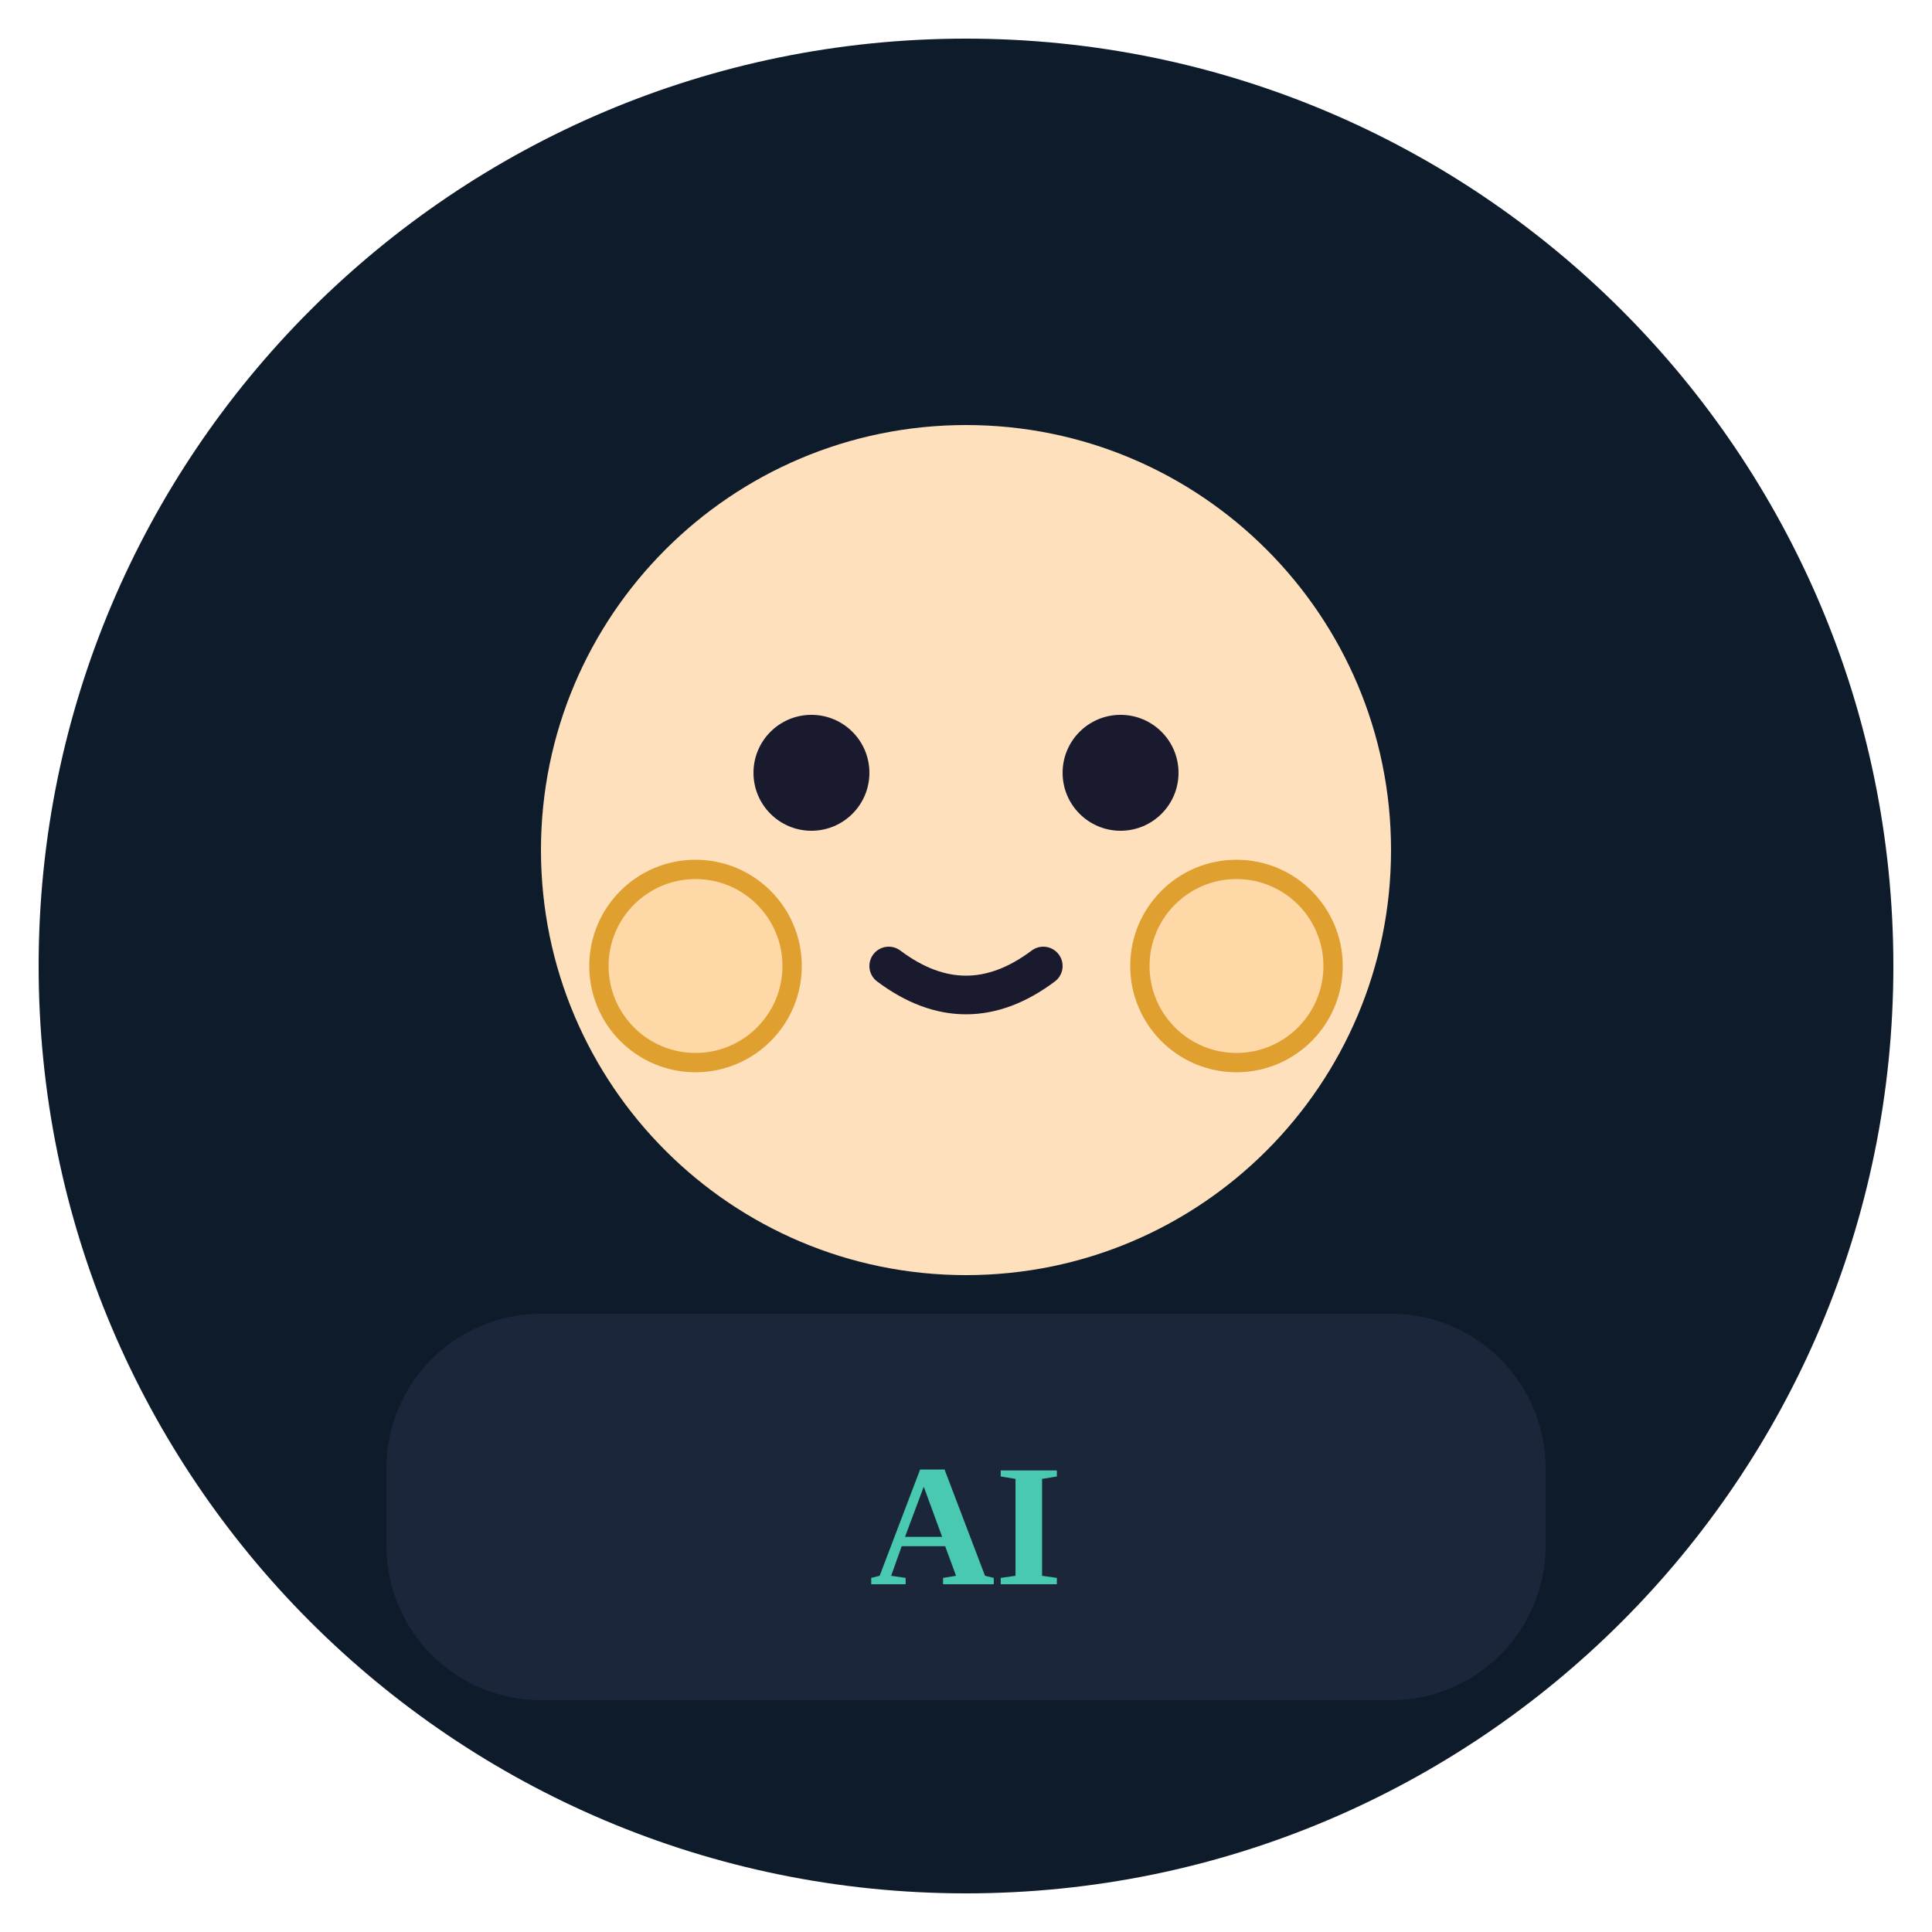
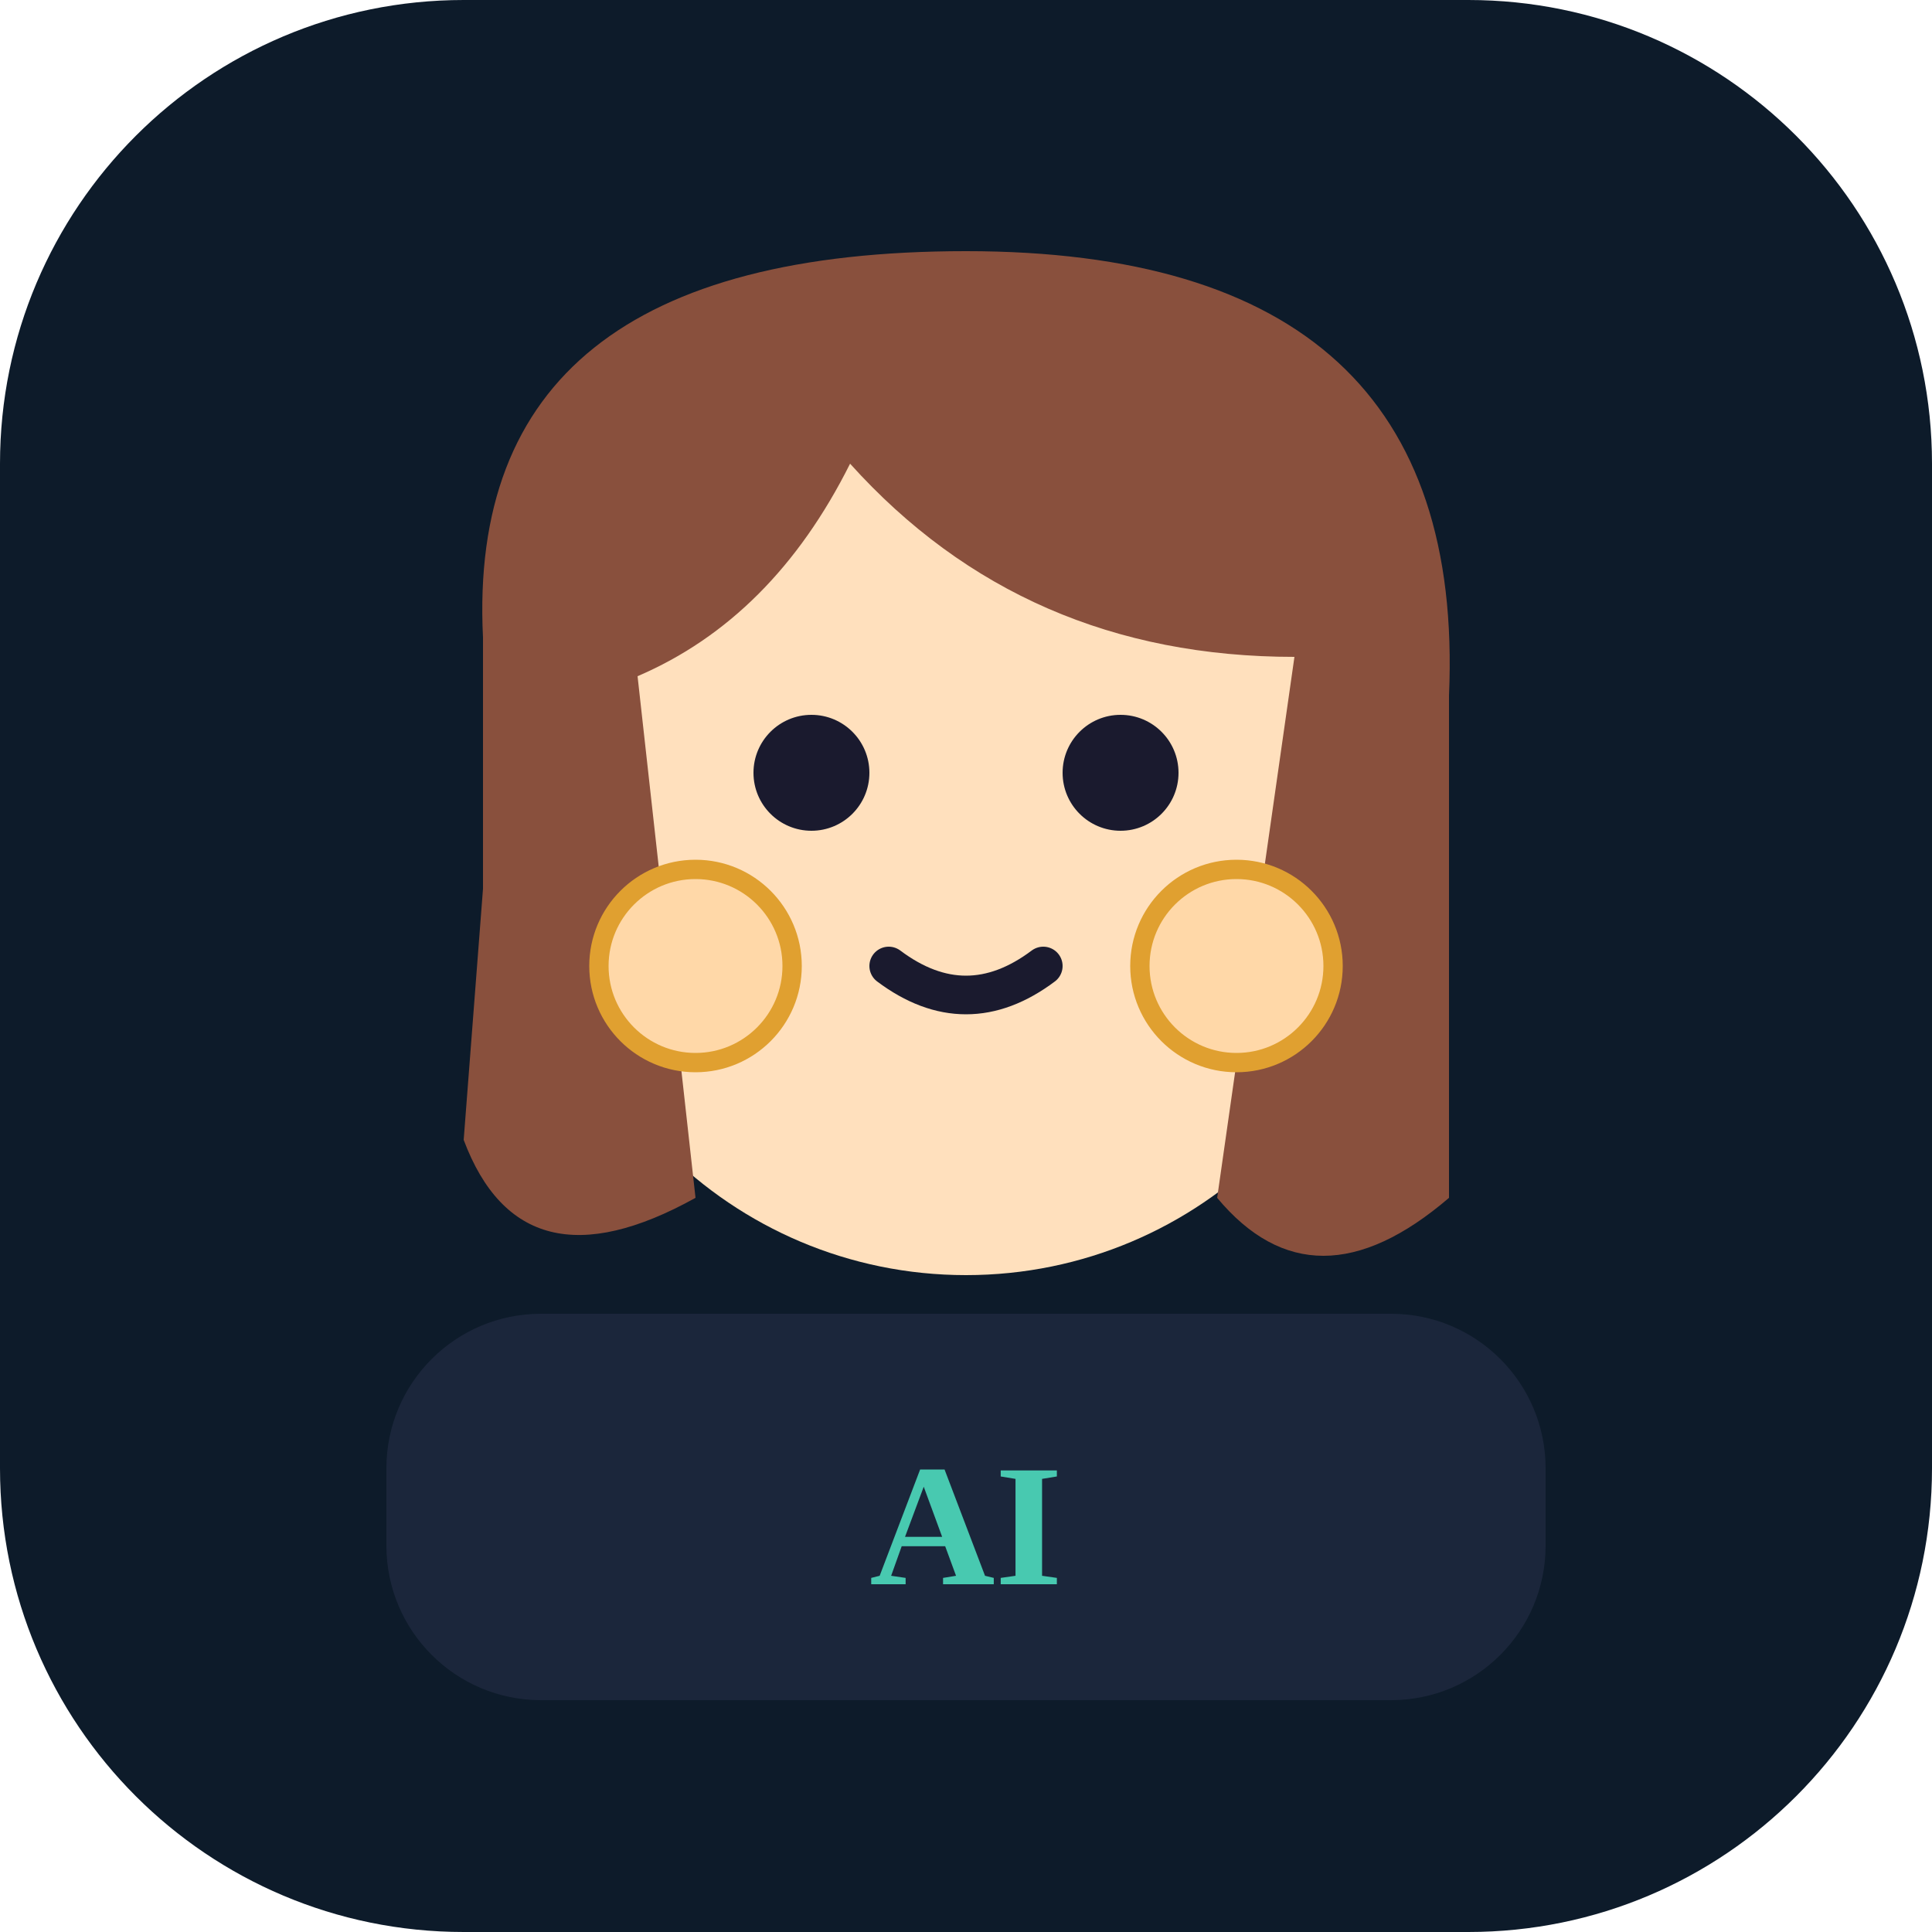
<svg xmlns="http://www.w3.org/2000/svg" viewBox="0 0 100 100">
-   <circle cx="50" cy="50" r="48" fill="#0d1b2a" />
+   <rect width="100" height="100" rx="24" fill="#0d1b2a" />
  <circle cx="50" cy="44" r="22" fill="#ffe0bd" />
+   <g id="hair">
+     <path d="M25 46V33Q24 13 50 13Q76 13 75 36V62Q68 68 63 62L67 34Q53 34 44 24Q40 32 33 35L36 62Q27 67 24 59Z" fill="#89503d" />
+   </g>
  <circle cx="42" cy="40" r="3" fill="#1a1a2e" />
  <circle cx="58" cy="40" r="3" fill="#1a1a2e" />
  <path d="M46 50 Q50 53 54 50" fill="none" stroke="#1a1a2e" stroke-width="2" stroke-linecap="round" />
  <circle cx="36" cy="50" r="5" fill="#ffd8a8" stroke="#e0a030" stroke-width="1" />
  <circle cx="64" cy="50" r="5" fill="#ffd8a8" stroke="#e0a030" stroke-width="1" />
  <rect x="20" y="68" width="60" height="20" rx="8" fill="#1b263b" />
  <text x="50" y="82" text-anchor="middle" fill="#48c9b0" font-size="9" font-weight="bold">AI</text>
</svg>
